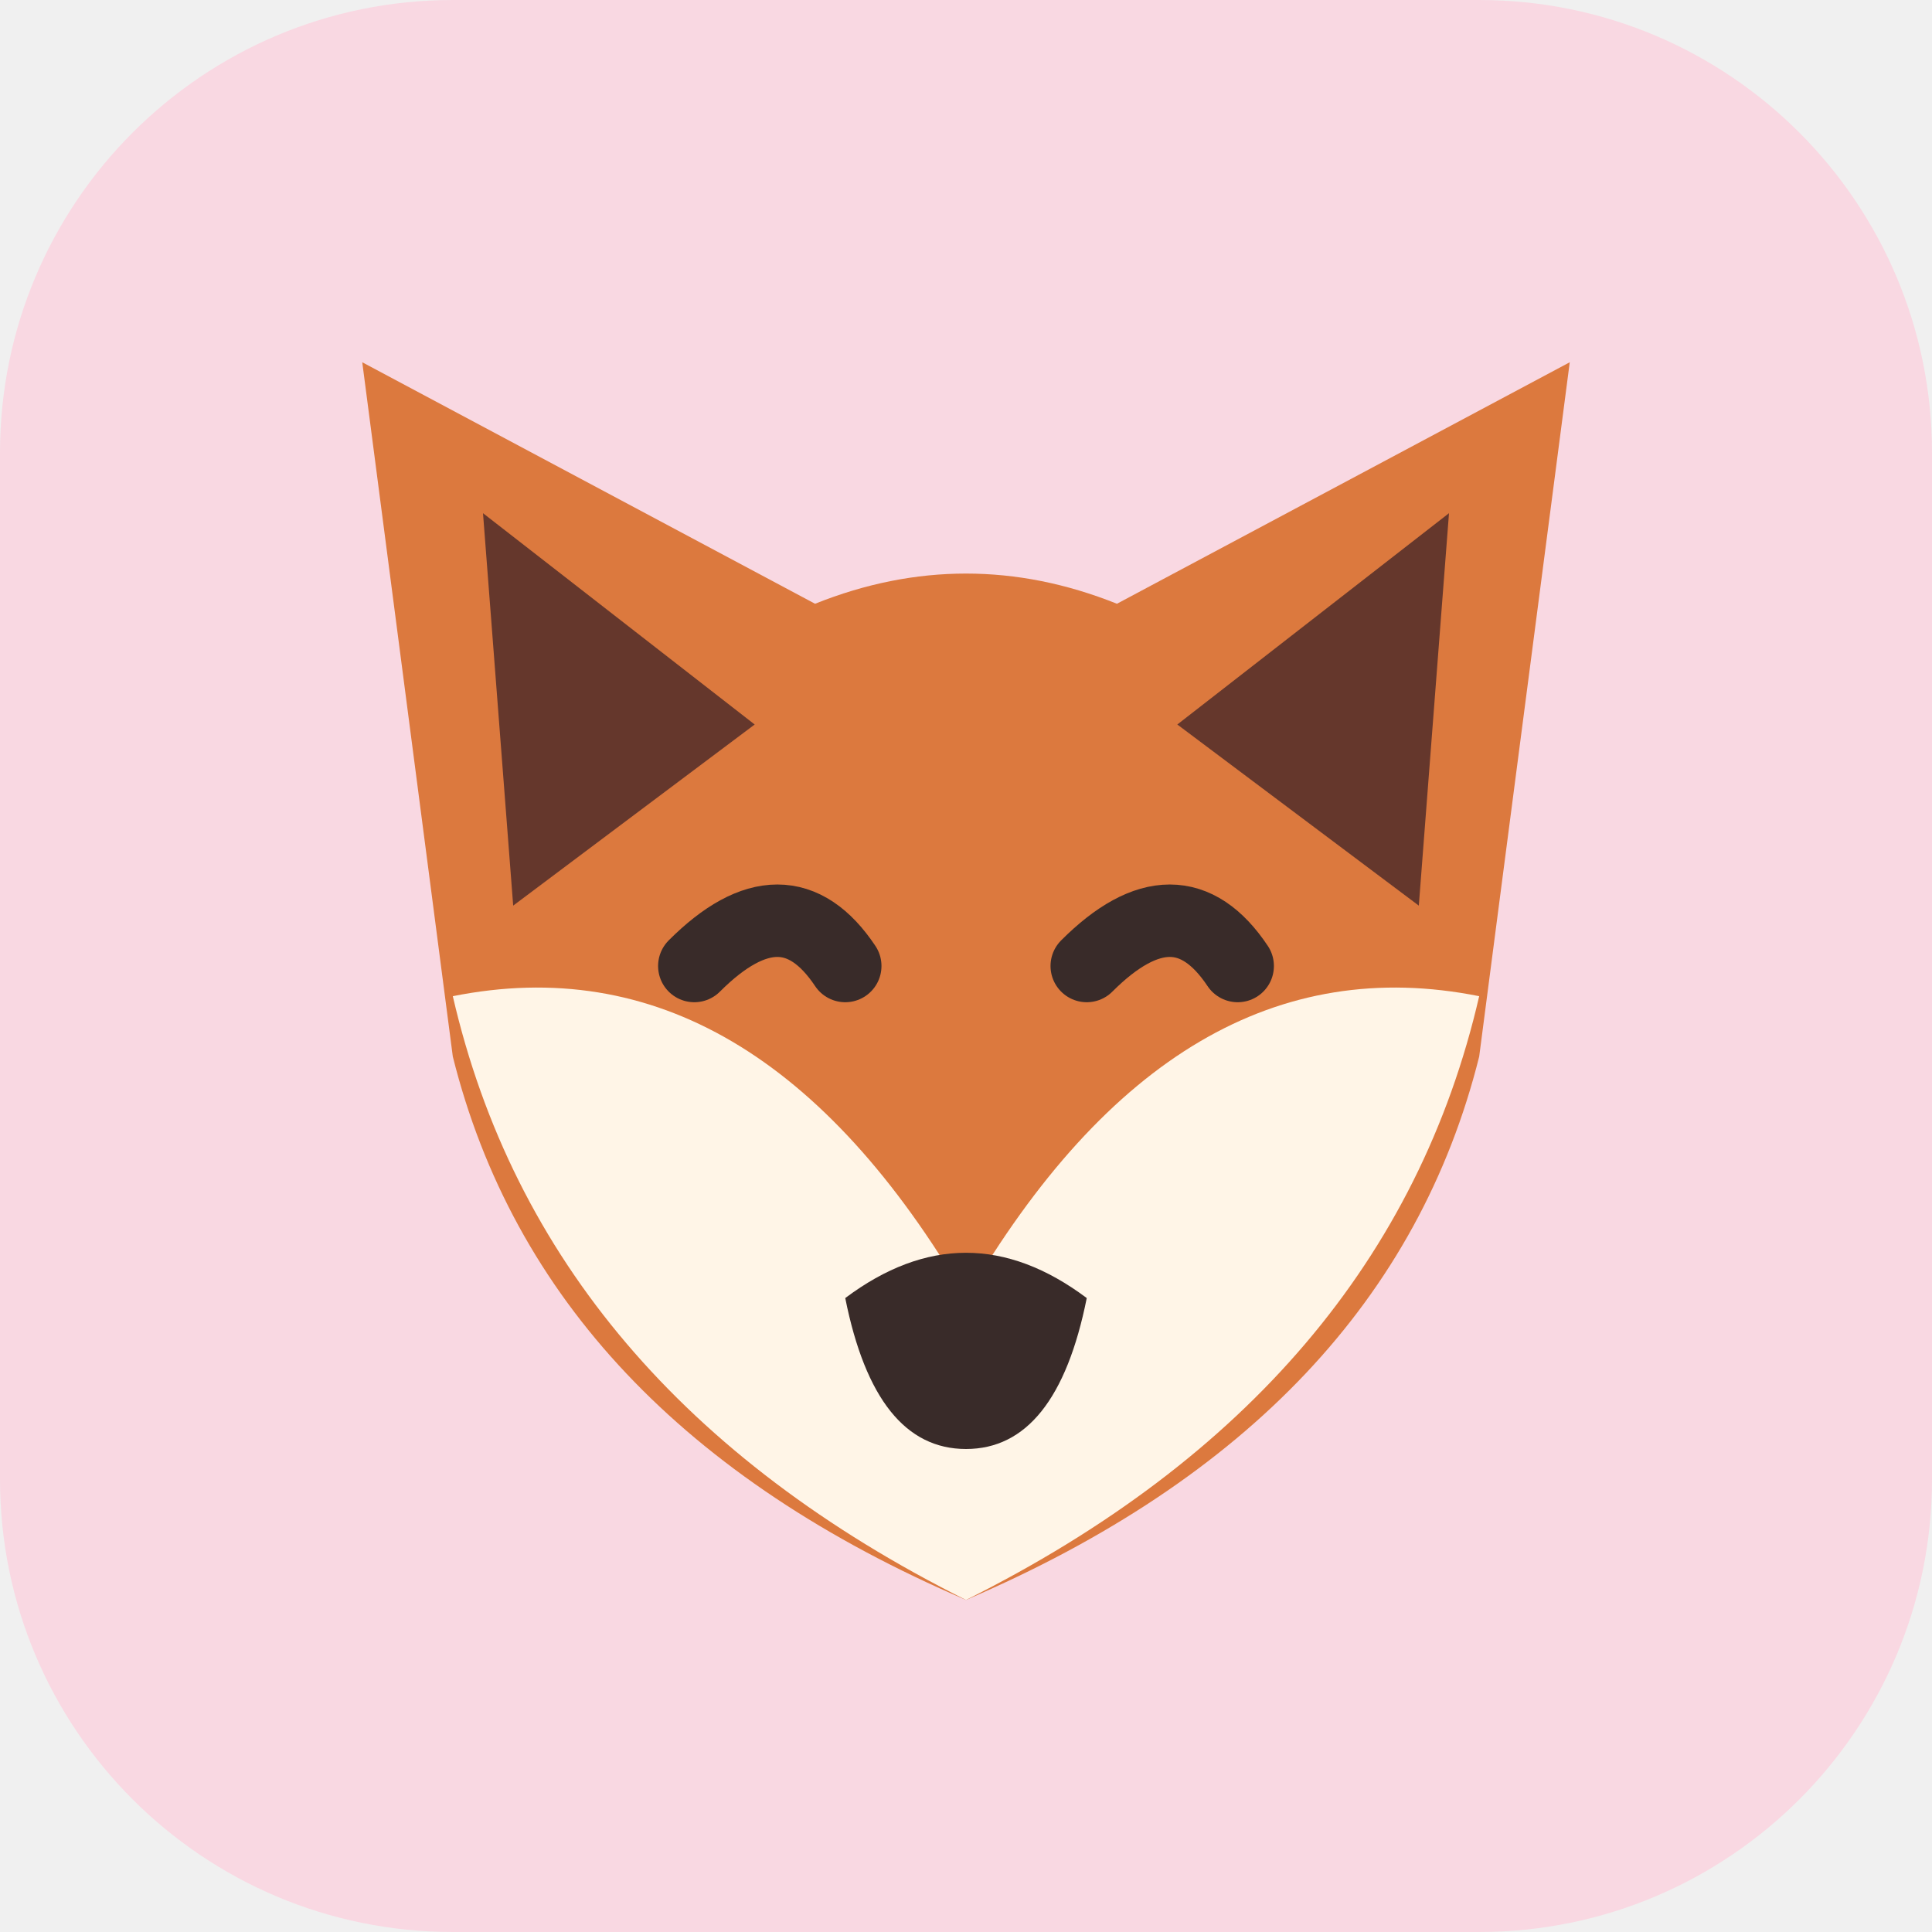
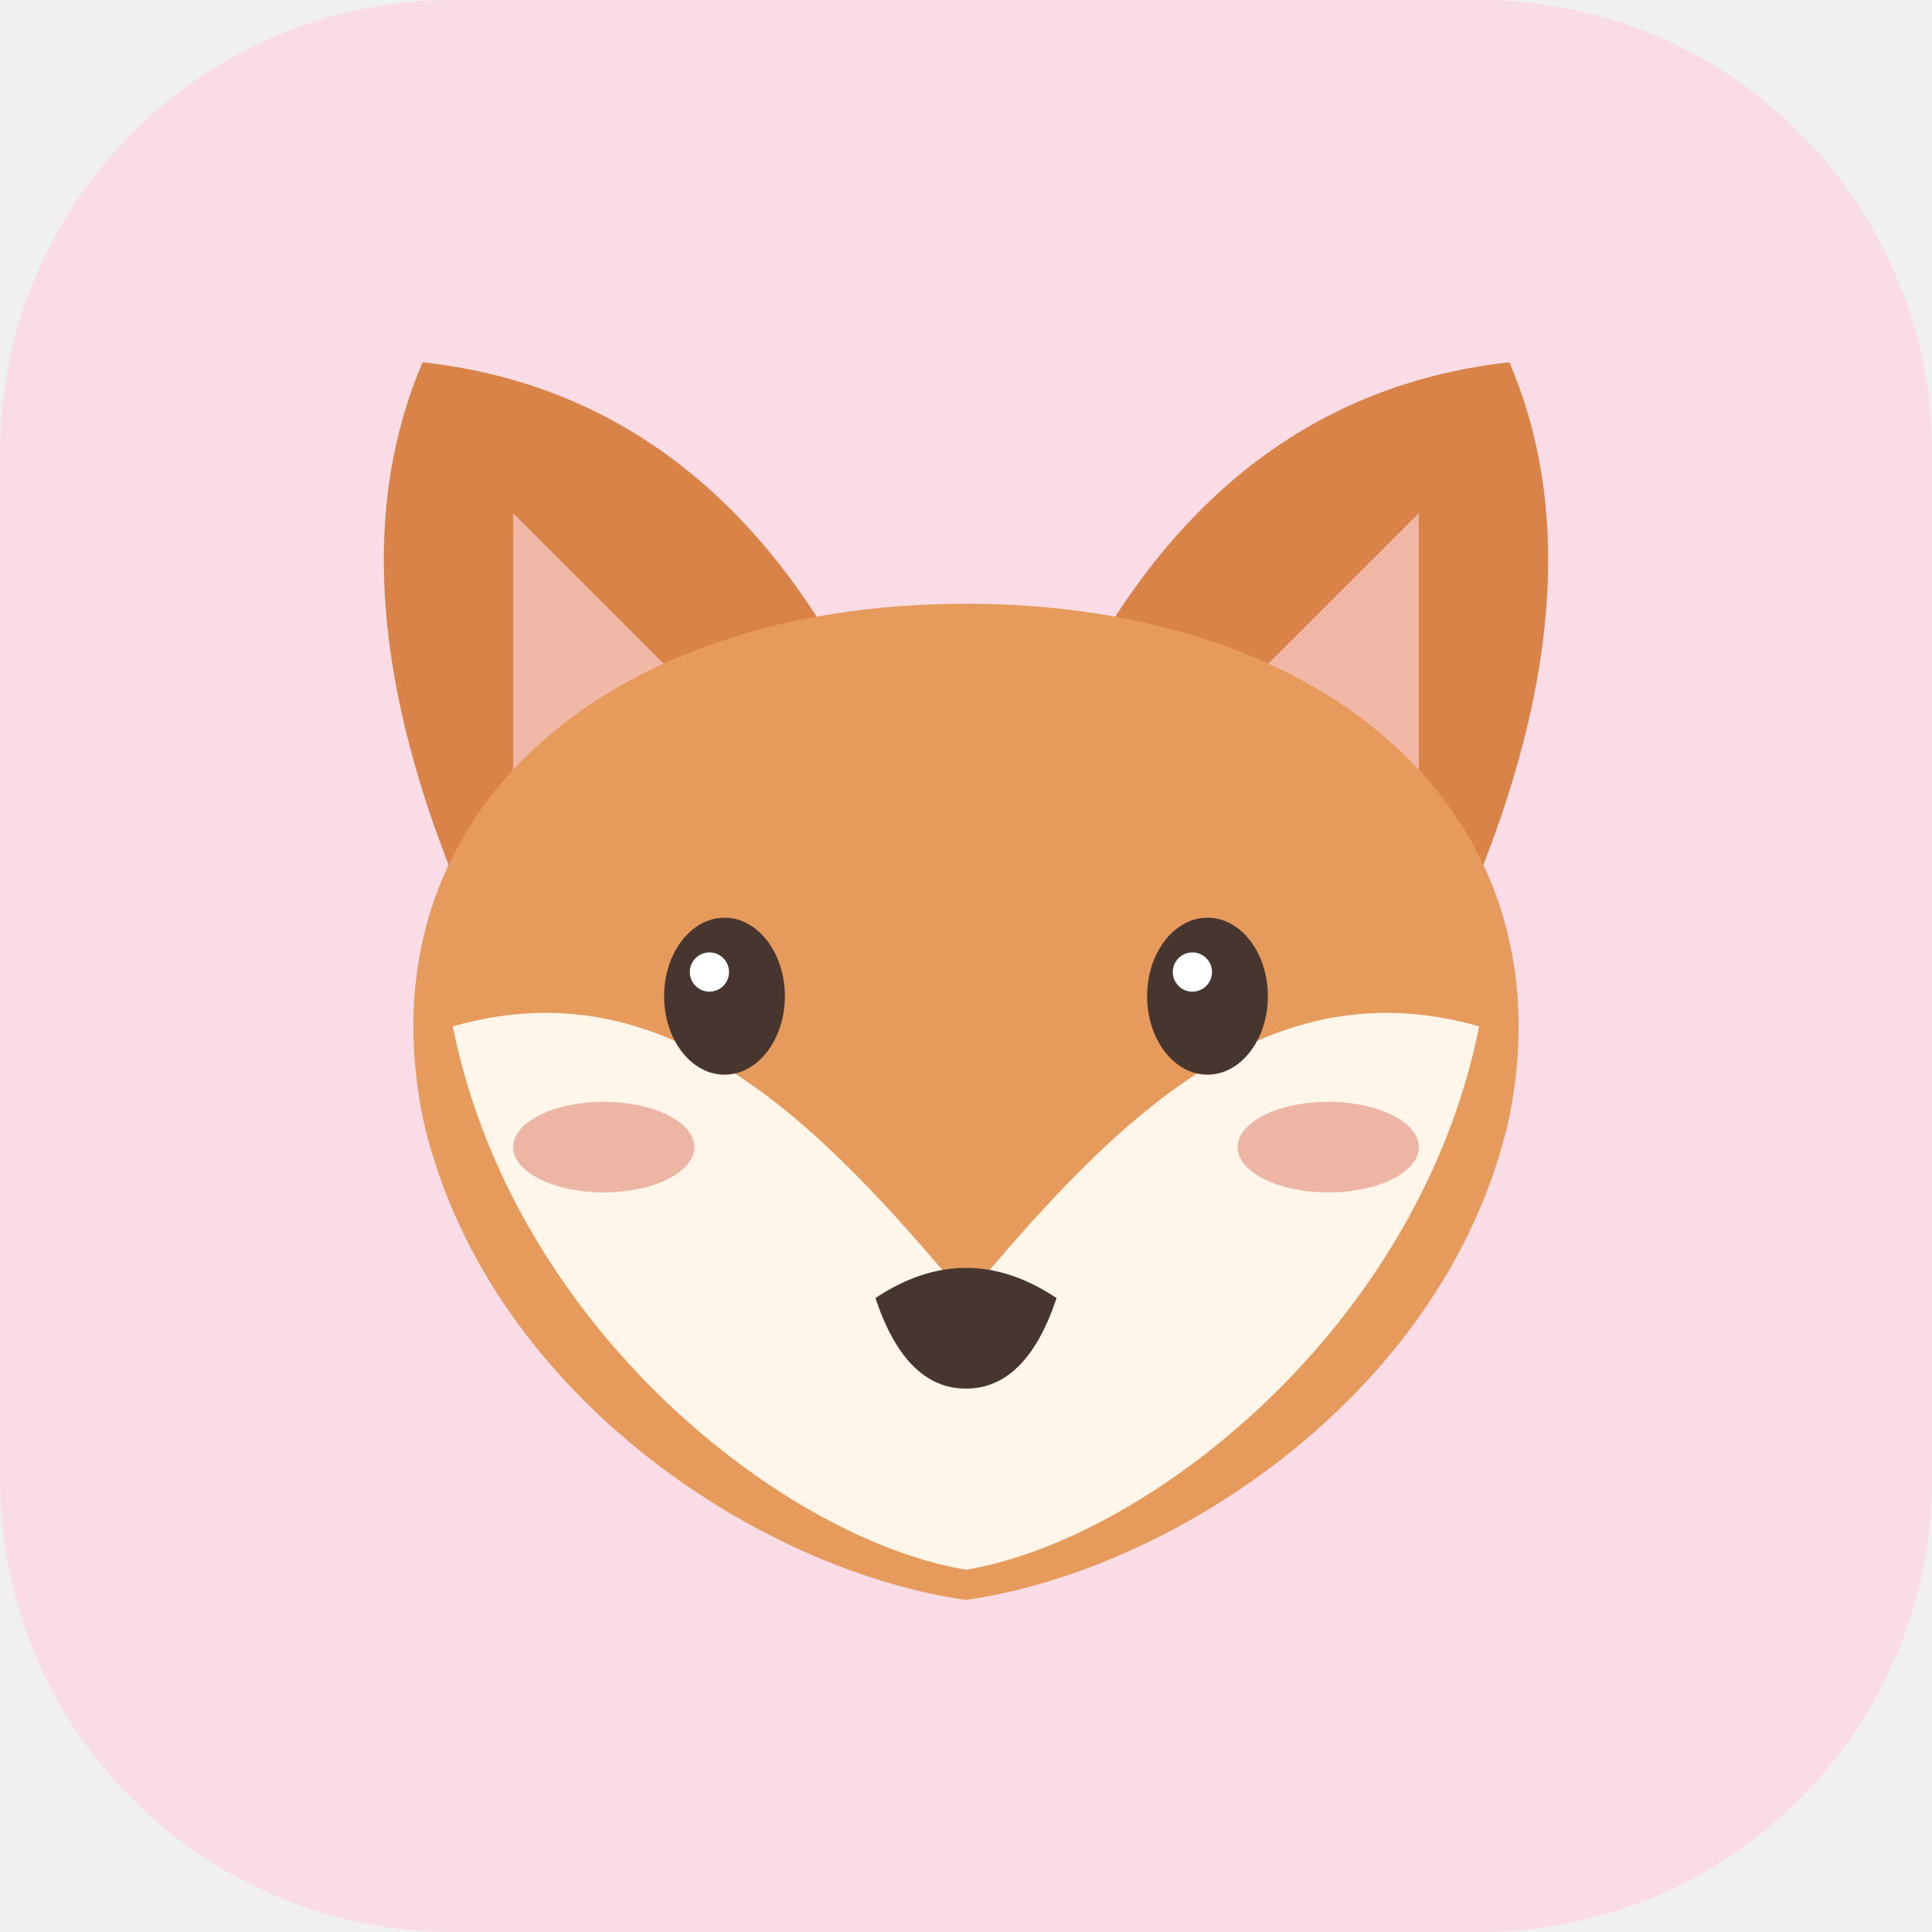
<svg xmlns="http://www.w3.org/2000/svg" viewBox="0 0 64 64">
-   <rect width="64" height="64" rx="15" fill="#f9d8e2" />
-   <path d="M12 12 27 20Q32 18 37 20L52 12 49 35Q46 47 32 53 18 47 15 35Z" fill="#dc793e" />
-   <path d="m16 17 9 7-8 6Zm32 0-9 7 8 6Z" fill="#65372c" />
-   <path d="M15 33Q25 31 32 43 39 31 49 33 46 46 32 53 18 46 15 33" fill="#fff5e7" />
-   <path d="M23 32q3-3 5 0m8 0q3-3 5 0" fill="none" stroke="#392b29" stroke-width="2.4" stroke-linecap="round" />
-   <path d="M28 43q4-3 8 0-1 5-4 5t-4-5" fill="#392b29" />
+   <rect width="64" height="64" rx="15" fill="#f9dce5" />
+   <path d="M15 29Q11 19 14 12Q23 13 28 22M36 22Q41 13 50 12Q53 19 49 29" fill="#d98349" />
+   <path d="M17 17 24 24 17 27M47 17 40 24 47 27" fill="#f1b8a8" />
+   <path d="M32 20C20 20 12 27 14 37C16 46 25 52 32 53C39 52 48 46 50 37C52 27 44 20 32 20Z" fill="#e69a5b" />
+   <path d="M15 34C22 32 27 37 32 43C37 37 42 32 49 34C47 44 38 51 32 52C26 51 17 44 15 34Z" fill="#fff6e9" />
+   <ellipse cx="24" cy="33" rx="2" ry="2.6" fill="#47362f" />
+   <ellipse cx="40" cy="33" rx="2" ry="2.6" fill="#47362f" />
+   <circle cx="23.5" cy="32.2" r=".65" fill="white" />
+   <circle cx="39.5" cy="32.2" r=".65" fill="white" />
+   <ellipse cx="20" cy="38" rx="3" ry="1.5" fill="#edb5a3" />
+   <ellipse cx="44" cy="38" rx="3" ry="1.5" fill="#edb5a3" />
+   <path d="M29 43Q32 41 35 43Q34 46 32 46Q30 46 29 43" fill="#47362f" />
</svg>
